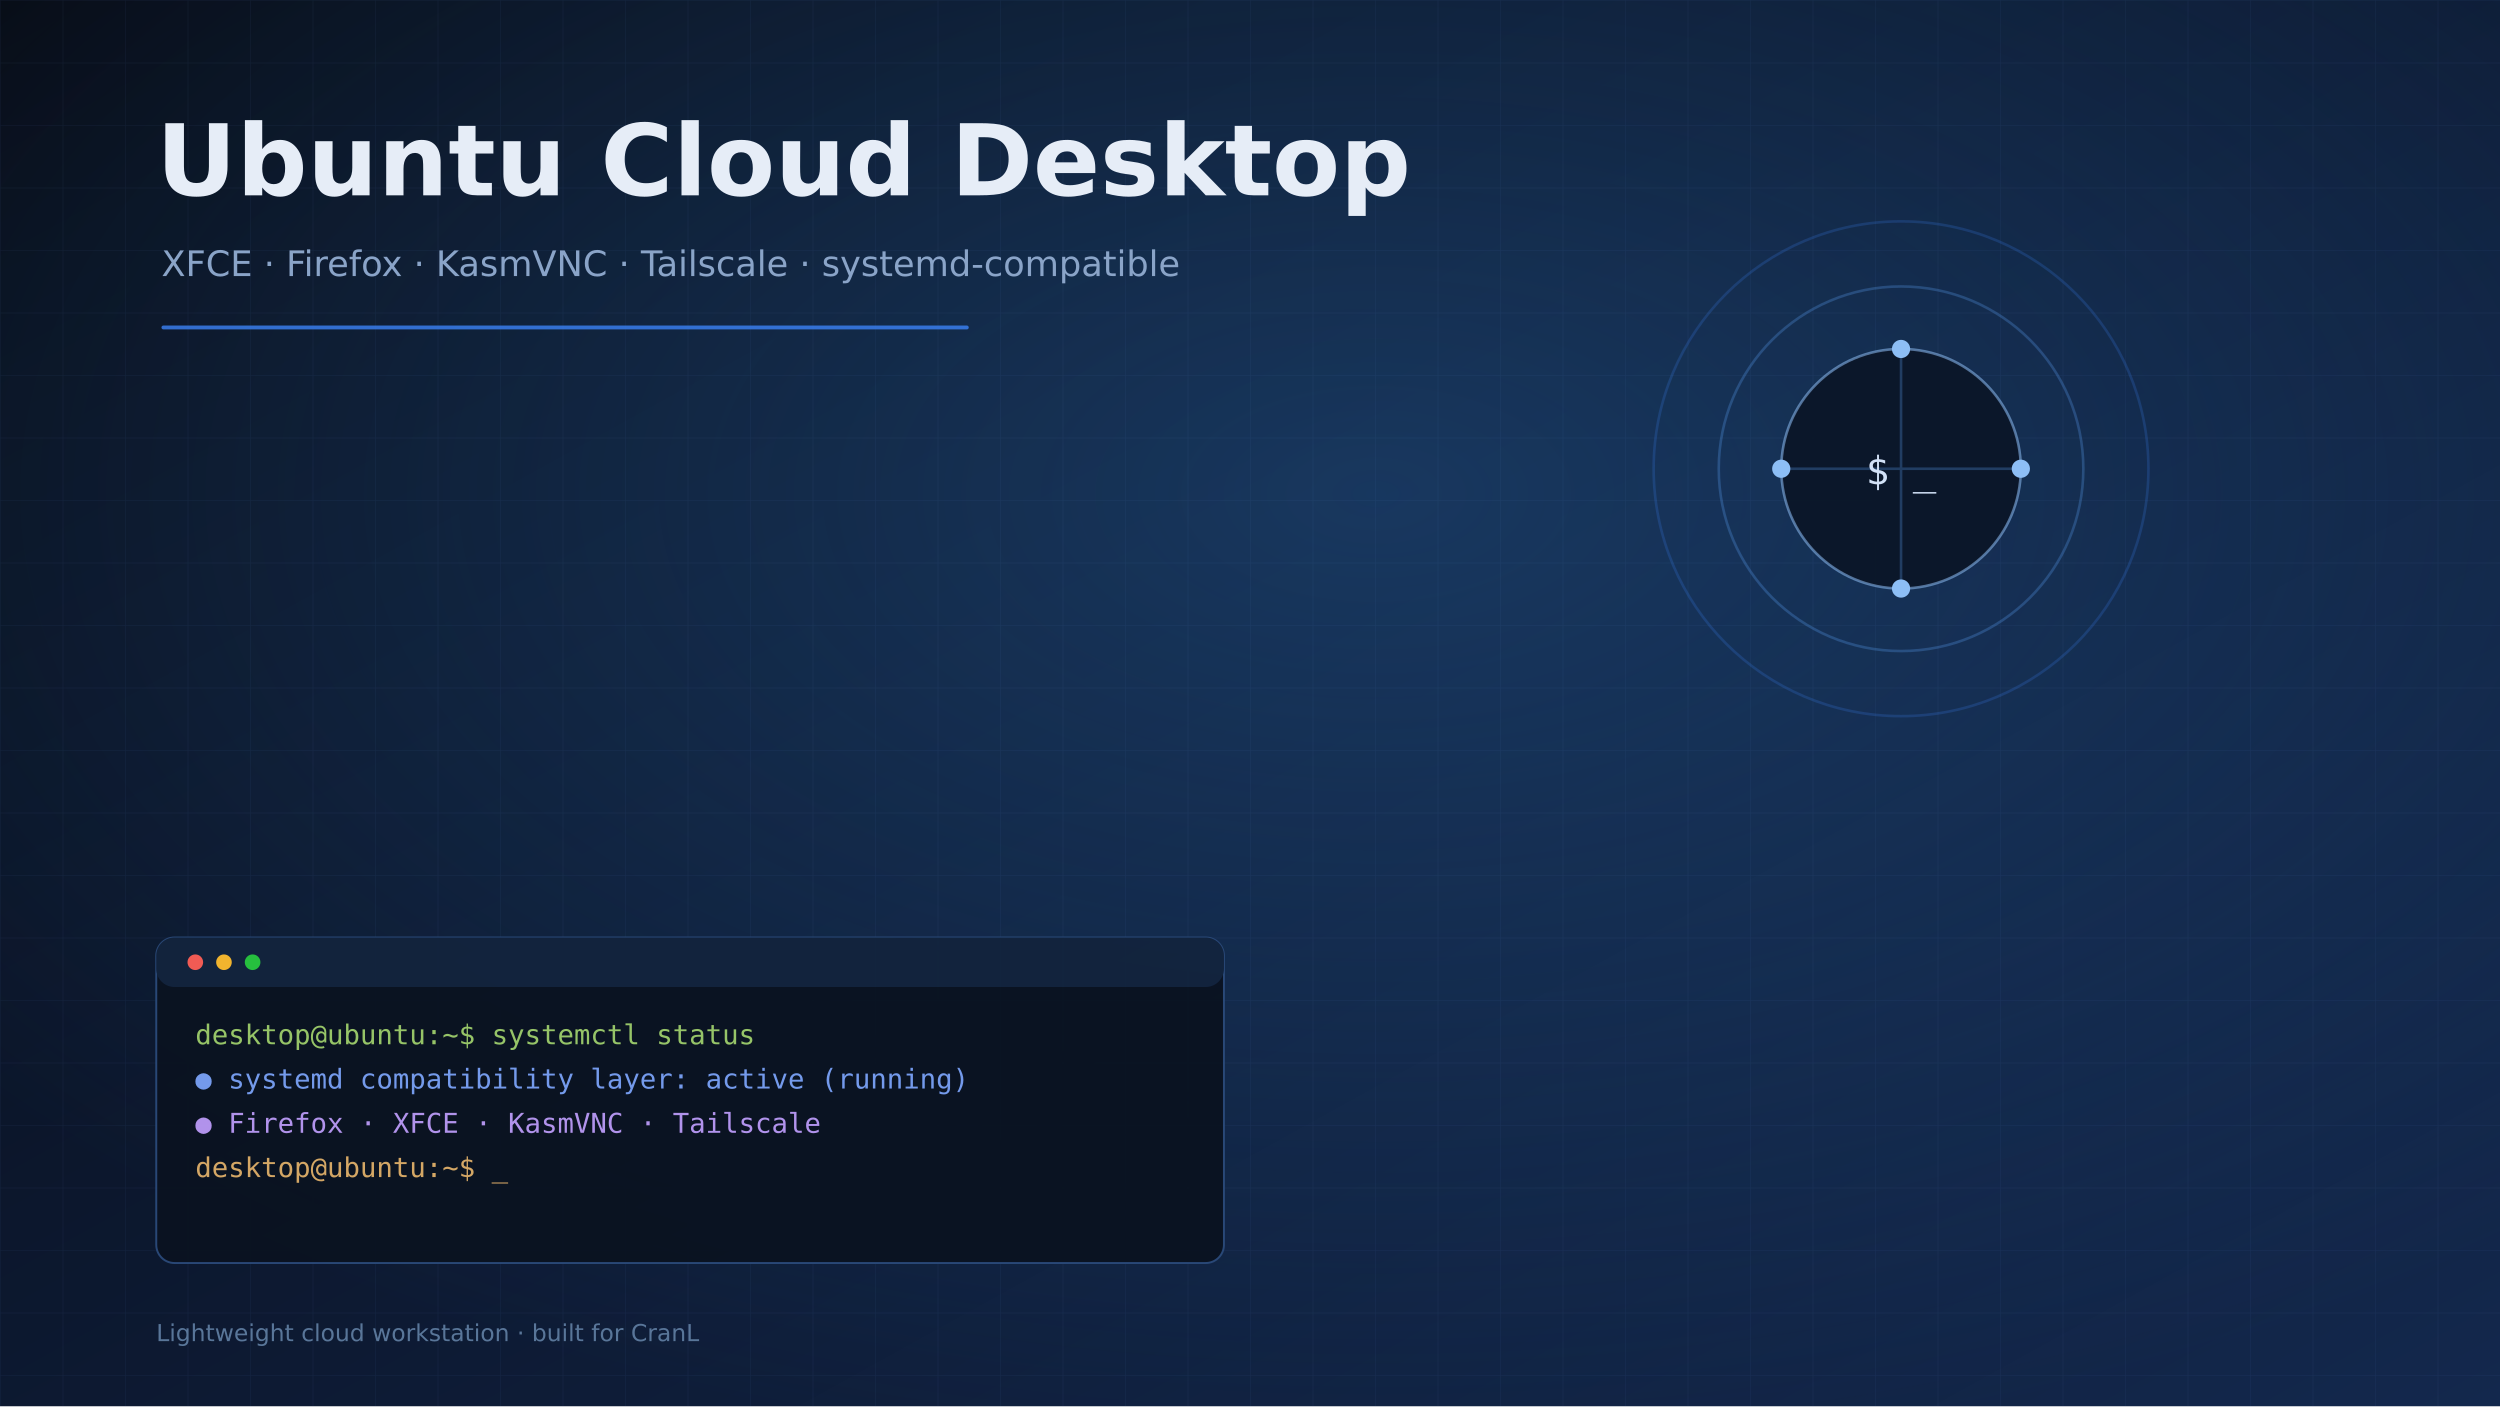
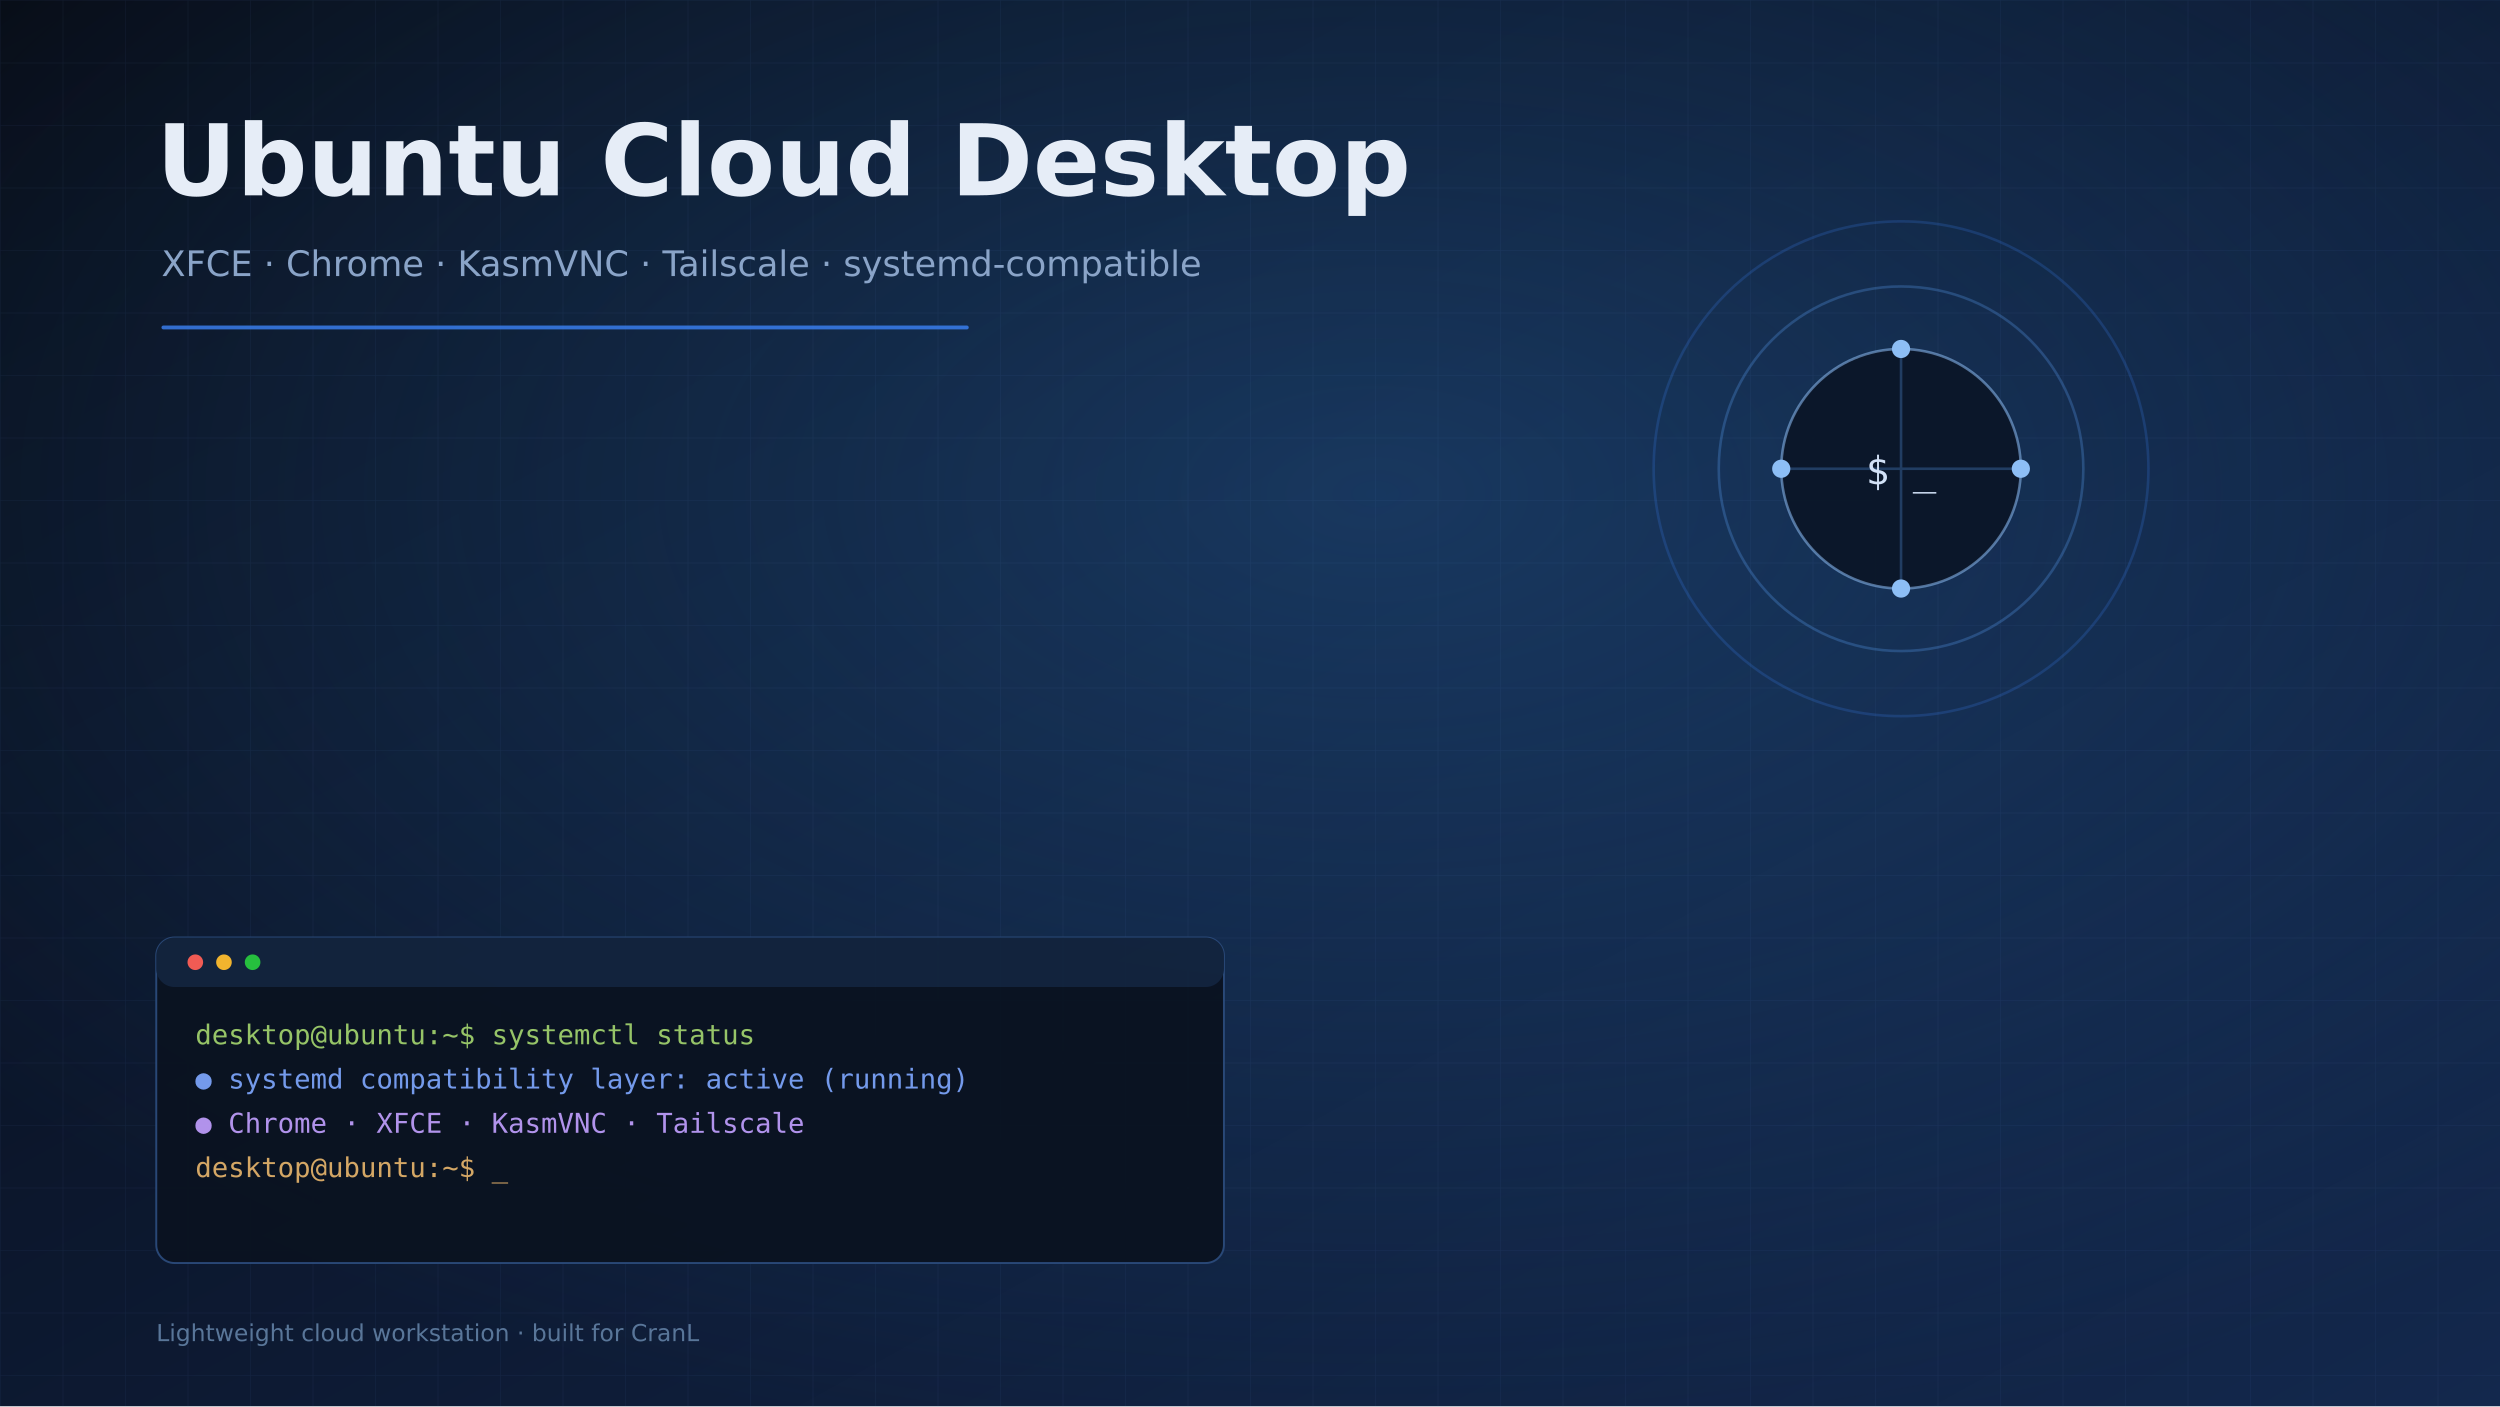
<svg xmlns="http://www.w3.org/2000/svg" width="1920" height="1080" viewBox="0 0 1920 1080">
  <defs>
    <linearGradient id="bg" x1="0" y1="0" x2="1" y2="1">
      <stop offset="0" stop-color="#070b14" />
      <stop offset="0.55" stop-color="#0d1a33" />
      <stop offset="1" stop-color="#13284d" />
    </linearGradient>
    <radialGradient id="glow" cx="0.55" cy="0.35" r="0.7">
      <stop offset="0" stop-color="#2b6cb0" stop-opacity="0.38" />
      <stop offset="1" stop-color="#2b6cb0" stop-opacity="0" />
    </radialGradient>
    <pattern id="grid" width="48" height="48" patternUnits="userSpaceOnUse">
      <path d="M 48 0 L 0 0 0 48" fill="none" stroke="#7aa2f7" stroke-opacity="0.07" stroke-width="1" />
    </pattern>
  </defs>
  <rect width="1920" height="1080" fill="url(#bg)" />
  <rect width="1920" height="1080" fill="url(#glow)" />
  <rect width="1920" height="1080" fill="url(#grid)" />
  <g transform="translate(120, 150)">
    <text x="0" y="0" fill="#e6edf7" font-family="DejaVu Sans, sans-serif" font-size="76" font-weight="700">Ubuntu Cloud Desktop</text>
-     <text x="4" y="62" fill="#8aa4c8" font-family="DejaVu Sans, sans-serif" font-size="27">XFCE · Firefox · KasmVNC · Tailscale · systemd-compatible</text>
+     <text x="4" y="62" fill="#8aa4c8" font-family="DejaVu Sans, sans-serif" font-size="27">XFCE · Chrome · KasmVNC · Tailscale · systemd-compatible</text>
    <rect x="4" y="100" width="620" height="3" rx="1.5" fill="#3b82f6" opacity="0.8" />
  </g>
  <g transform="translate(1270, 170)" opacity="0.95">
    <circle cx="190" cy="190" r="190" fill="none" stroke="#3b82f6" stroke-opacity="0.22" stroke-width="2" />
    <circle cx="190" cy="190" r="140" fill="none" stroke="#60a5fa" stroke-opacity="0.28" stroke-width="2" />
    <circle cx="190" cy="190" r="92" fill="#0b1628" stroke="#93c5fd" stroke-opacity="0.55" stroke-width="2" />
    <path d="M 190 98 L 190 282 M 98 190 L 282 190" stroke="#60a5fa" stroke-opacity="0.28" stroke-width="2" />
    <circle cx="190" cy="98" r="7" fill="#93c5fd" />
    <circle cx="282" cy="190" r="7" fill="#93c5fd" />
    <circle cx="190" cy="282" r="7" fill="#93c5fd" />
    <circle cx="98" cy="190" r="7" fill="#93c5fd" />
    <text x="190" y="202" text-anchor="middle" fill="#dbeafe" font-family="DejaVu Sans Mono, monospace" font-size="30">$ _</text>
  </g>
  <g transform="translate(120, 720)" opacity="0.94">
    <rect x="0" y="0" width="820" height="250" rx="14" fill="#0a1220" stroke="#2a4a7a" stroke-width="1.5" />
    <rect x="0" y="0" width="820" height="38" rx="14" fill="#12233d" />
    <circle cx="30" cy="19" r="6" fill="#ff5f56" />
    <circle cx="52" cy="19" r="6" fill="#ffbd2e" />
    <circle cx="74" cy="19" r="6" fill="#27c93f" />
    <text x="30" y="82" fill="#9ece6a" font-family="DejaVu Sans Mono, monospace" font-size="21">desktop@ubuntu:~$ systemctl status</text>
    <text x="30" y="116" fill="#7aa2f7" font-family="DejaVu Sans Mono, monospace" font-size="21">● systemd compatibility layer: active (running)</text>
-     <text x="30" y="150" fill="#bb9af7" font-family="DejaVu Sans Mono, monospace" font-size="21">● Firefox · XFCE · KasmVNC · Tailscale</text>
+     <text x="30" y="150" fill="#bb9af7" font-family="DejaVu Sans Mono, monospace" font-size="21">● Chrome · XFCE · KasmVNC · Tailscale</text>
    <text x="30" y="184" fill="#e0af68" font-family="DejaVu Sans Mono, monospace" font-size="21">desktop@ubuntu:~$ _</text>
  </g>
  <text x="120" y="1030" fill="#597699" font-family="DejaVu Sans, sans-serif" font-size="18">Lightweight cloud workstation · built for CranL</text>
</svg>
